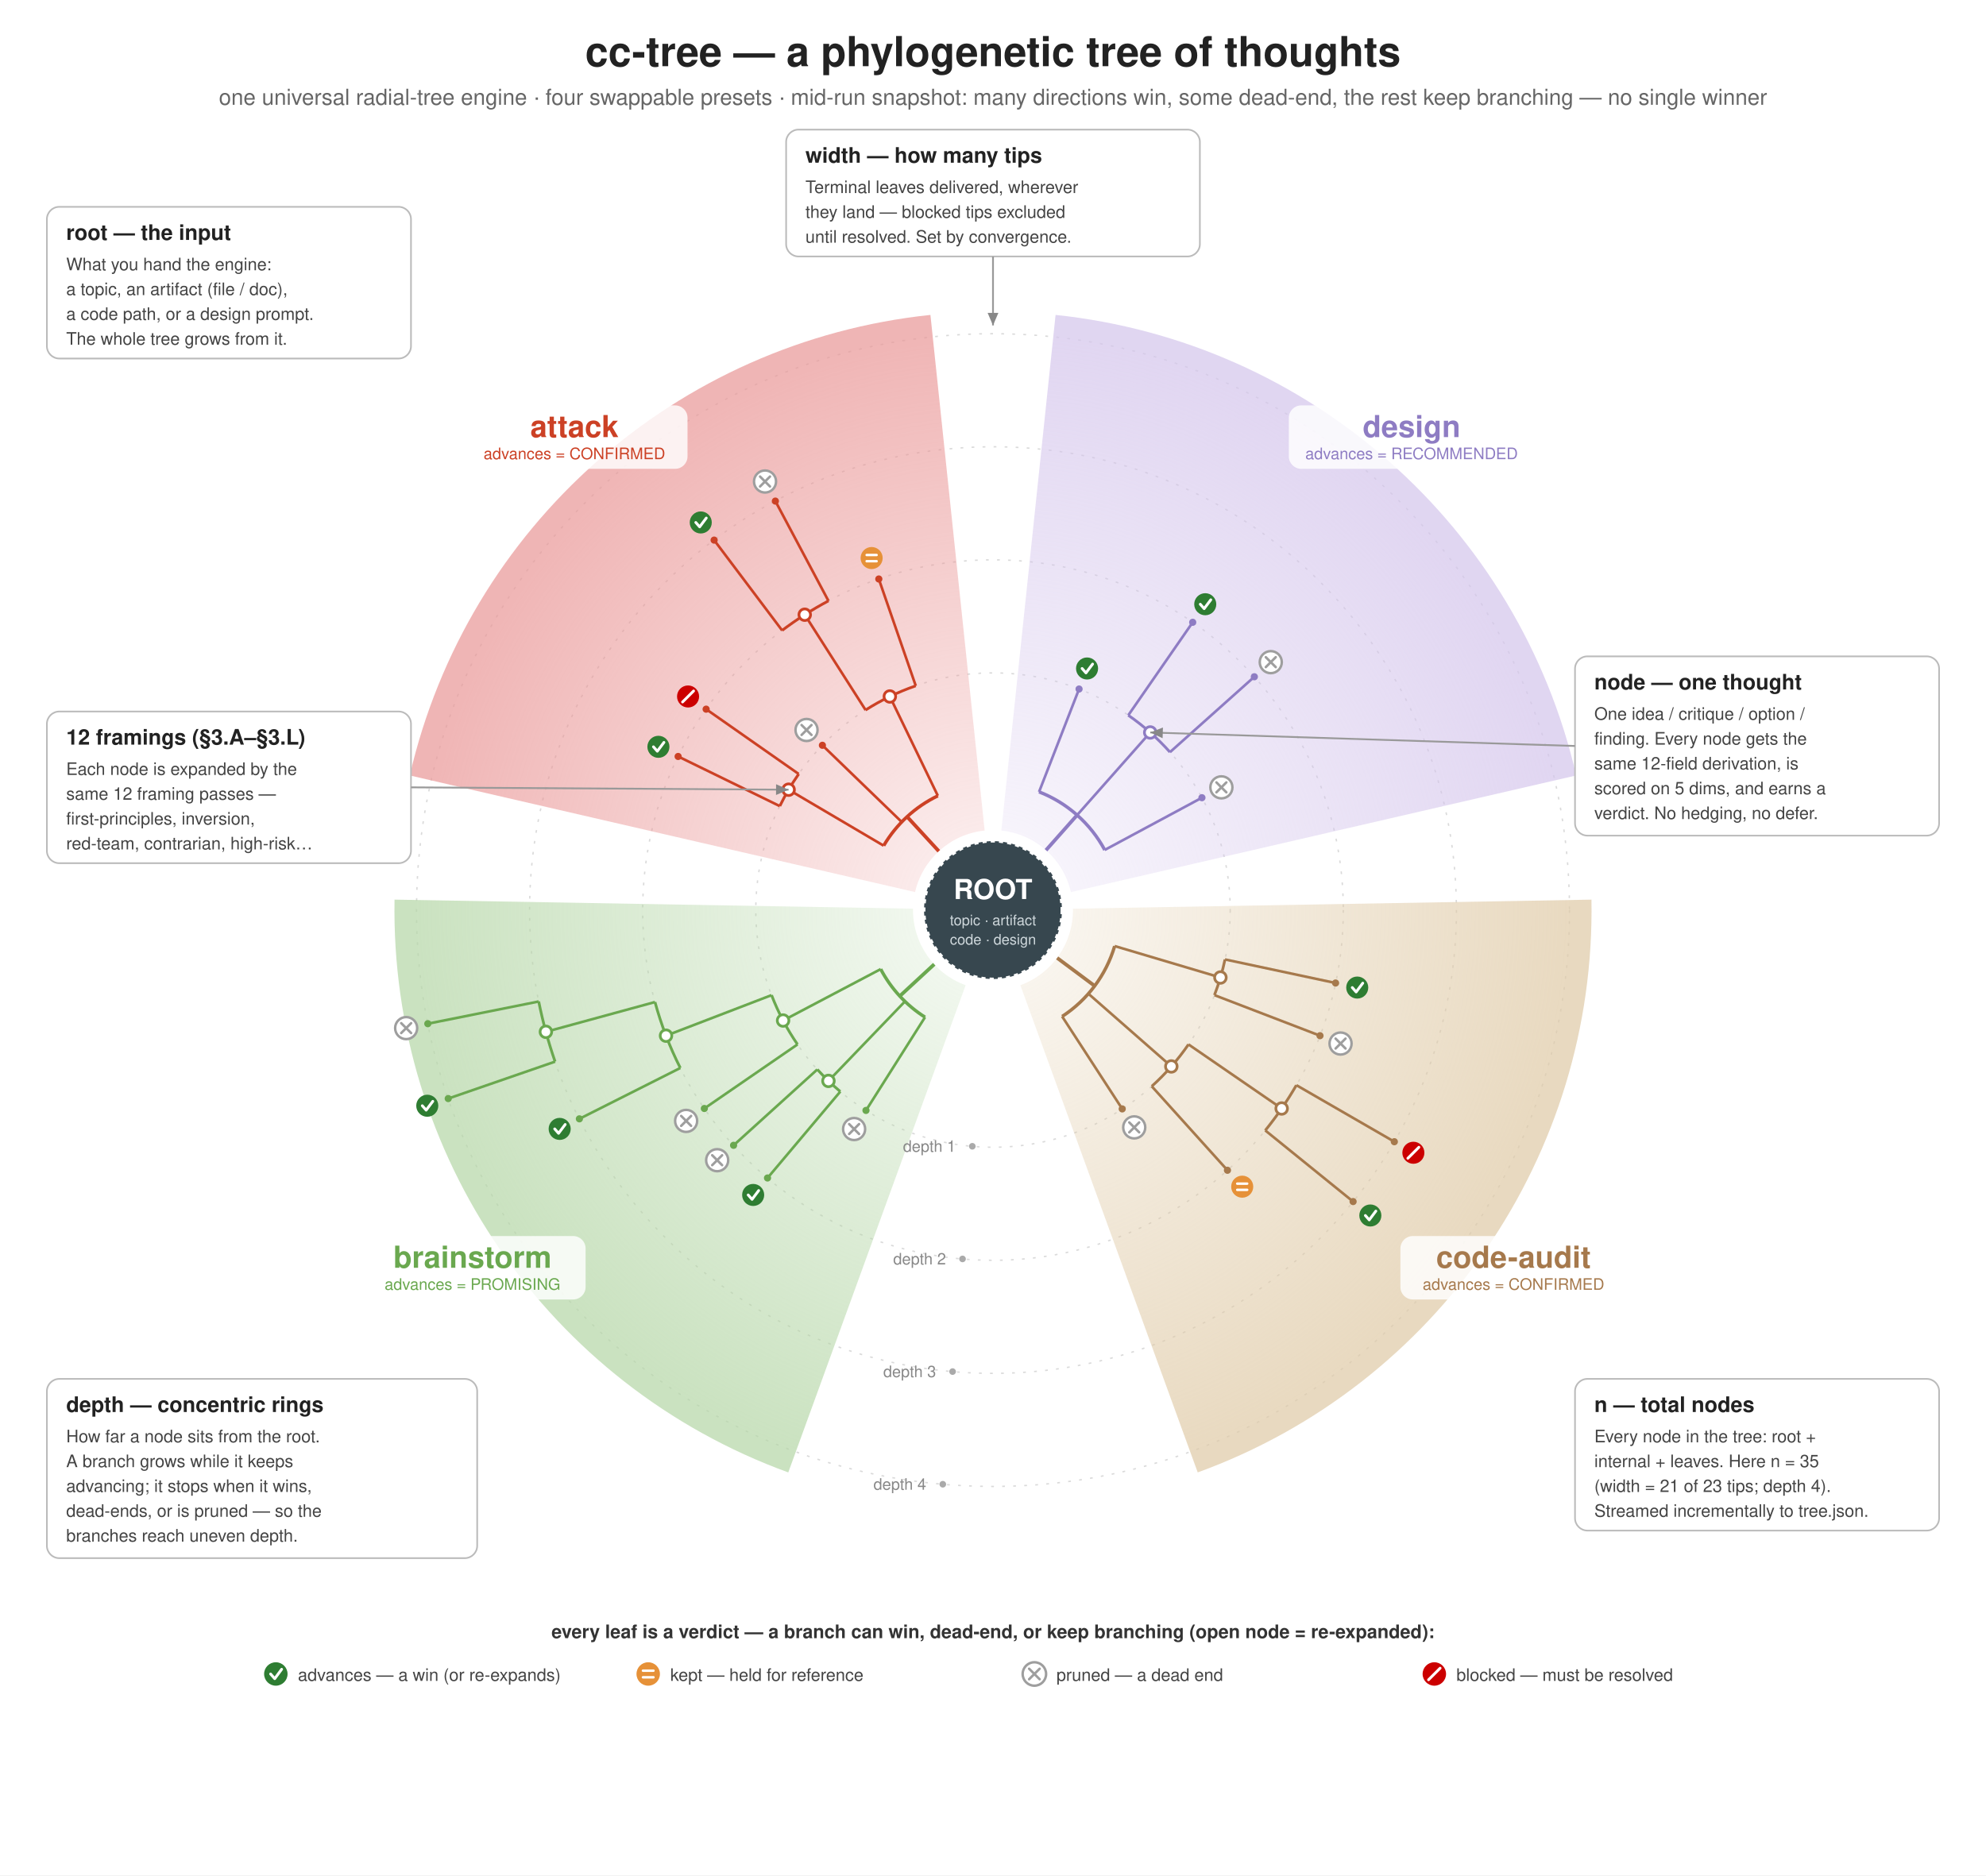
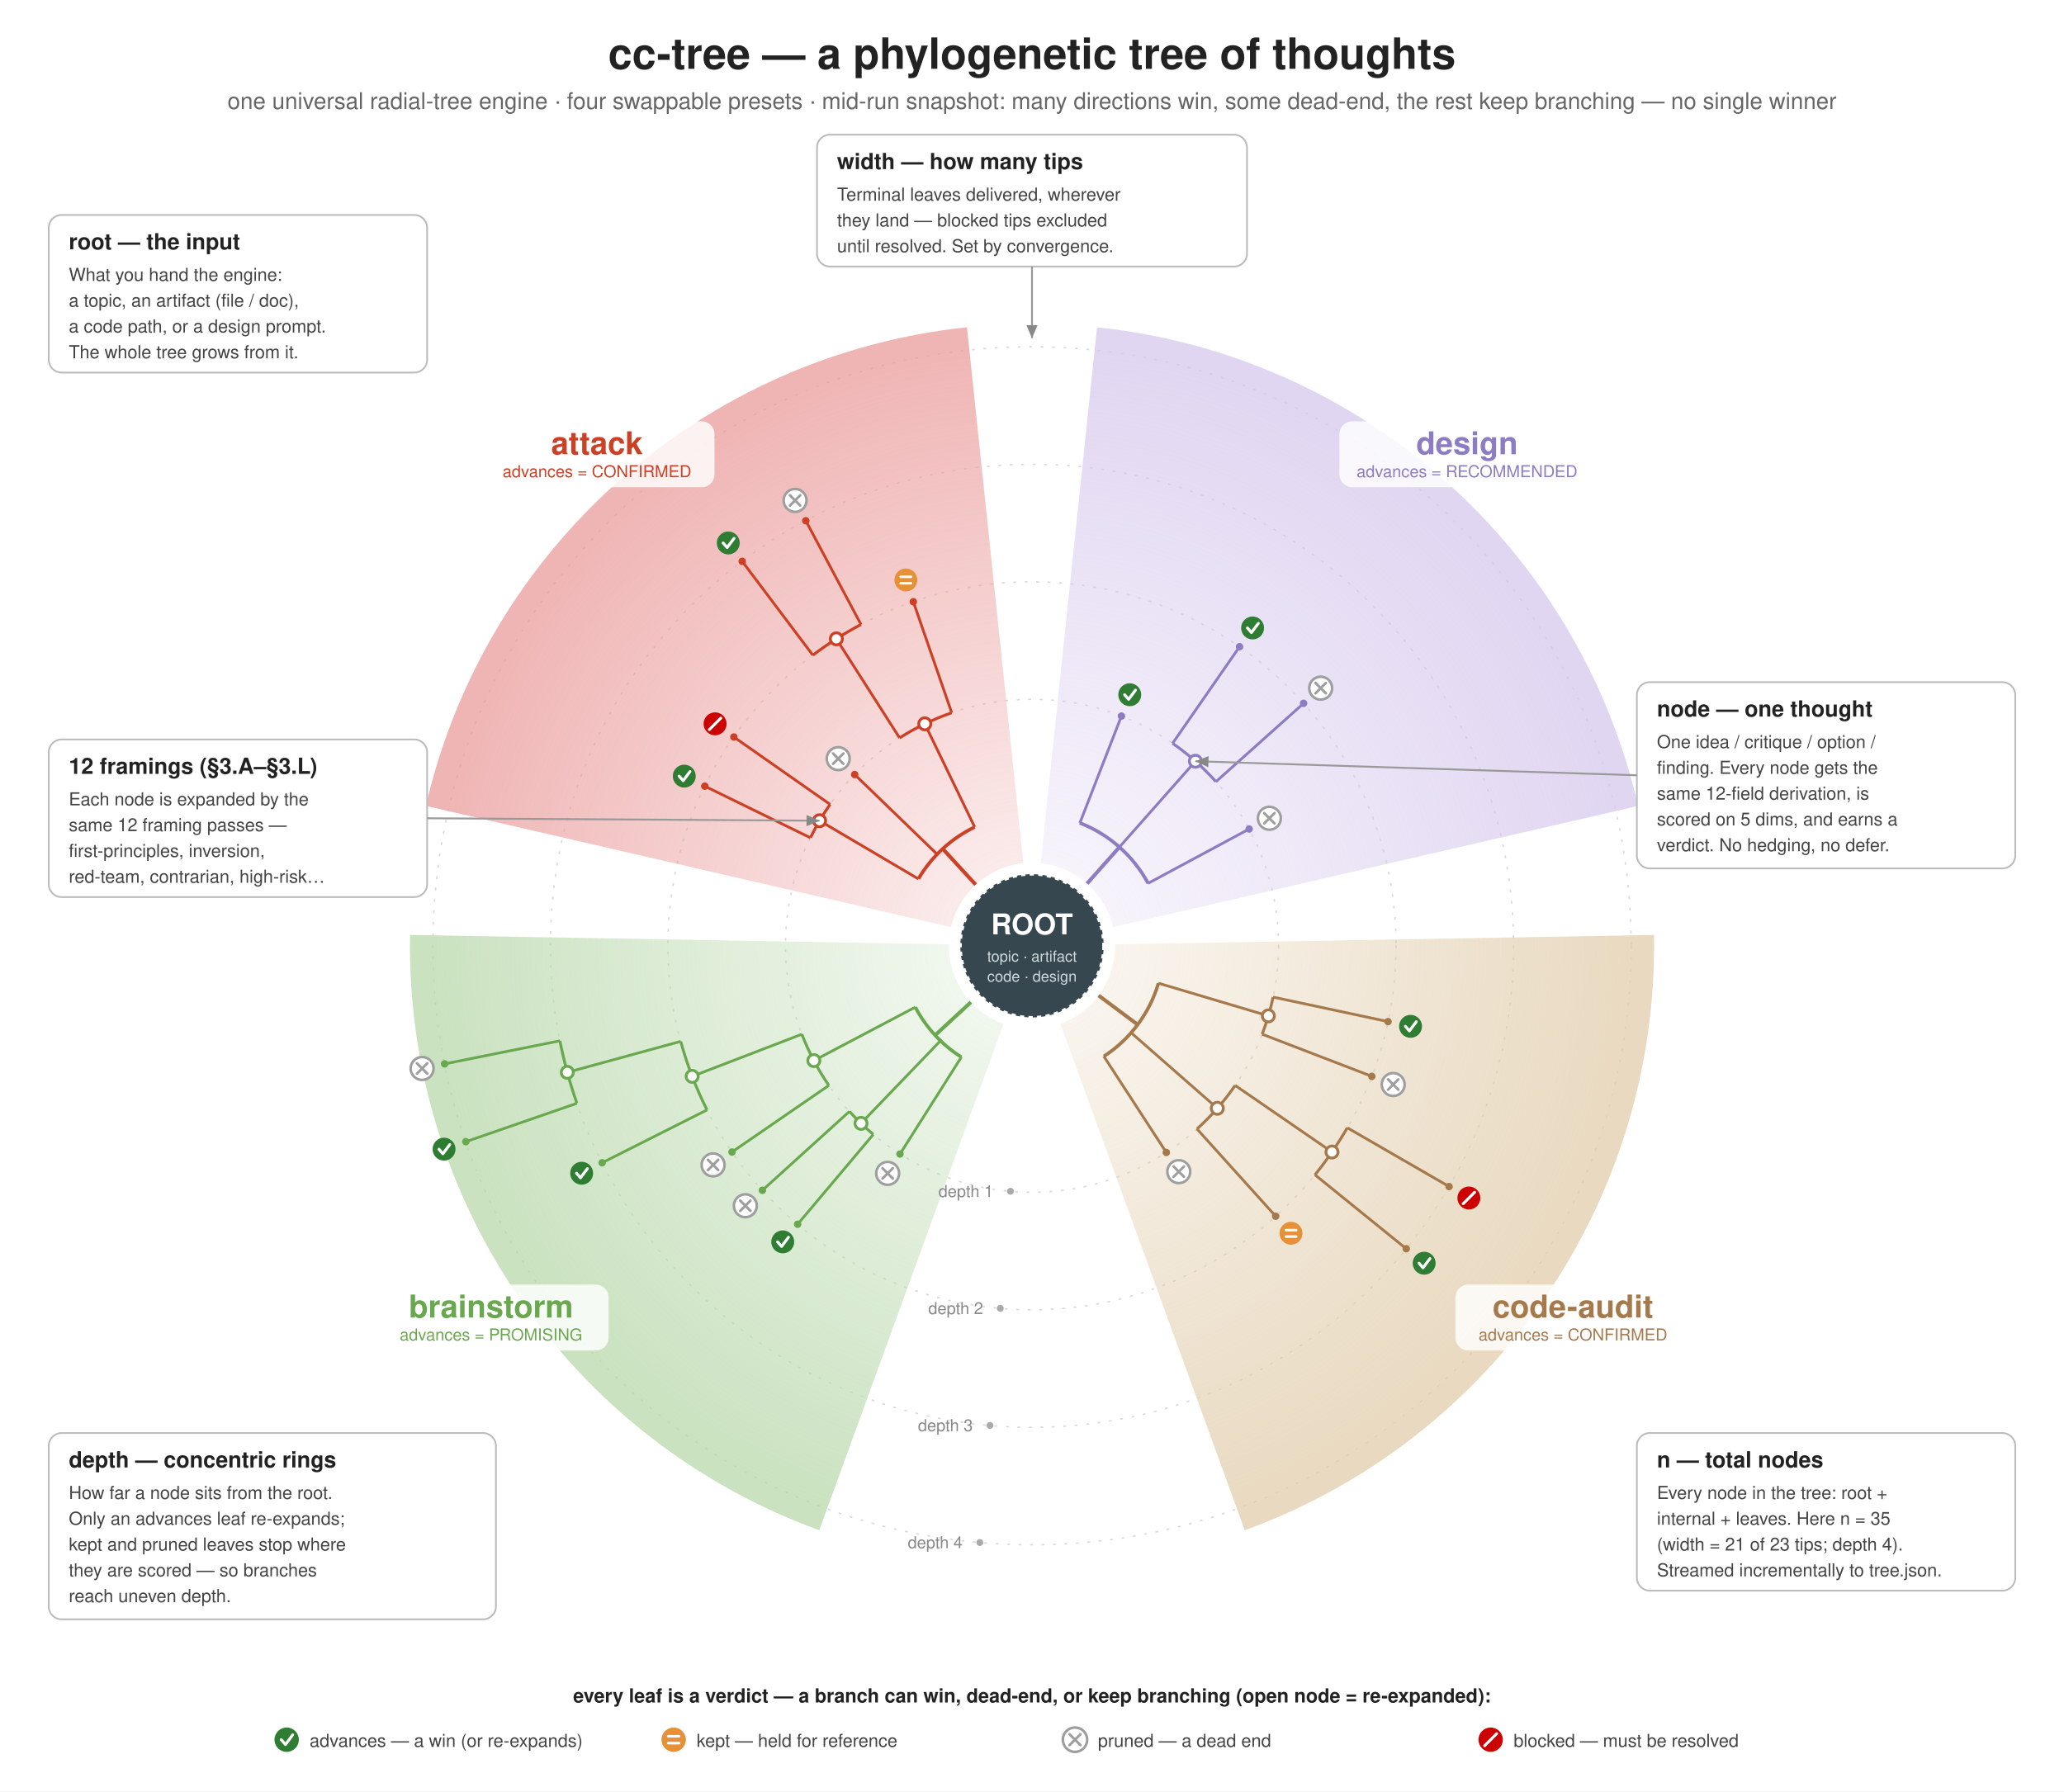
- <svg xmlns="http://www.w3.org/2000/svg" width="1440" height="1360" viewBox="0 0 1440 1360" font-family="Helvetica, Arial, sans-serif">
+ <svg xmlns="http://www.w3.org/2000/svg" width="1440" height="1250" viewBox="0 0 1440 1250" font-family="Helvetica, Arial, sans-serif">
  <defs>
+     <style>
+ .bg{fill:#ffffff}.ink{fill:#222}.sub{fill:#666}.body{fill:#444}.muted{fill:#888}
+ .card{fill:#ffffff;stroke:#bbb}.halo{fill:#ffffff;fill-opacity:.82}
+ .ring{stroke:#dadada}.lead{stroke:#999}.leadfill{fill:#888}.tick{fill:#aaa}
+ .hole{fill:#ffffff}.s0{stop-opacity:.12}.s1{stop-opacity:.72}
+ @media (prefers-color-scheme: dark){
+ .bg{fill:#0d1117}.ink{fill:#e6edf3}.sub{fill:#9da7b3}.body{fill:#c9d1d9}
+ .muted{fill:#8b949e}.card{fill:#161b22;stroke:#3d444d}
+ .halo{fill:#0d1117;fill-opacity:.8}.ring{stroke:#30363d}.lead{stroke:#6e7681}
+ .leadfill{fill:#6e7681}.tick{fill:#6e7681}.hole{fill:#0d1117}
+ .s0{stop-opacity:.06}.s1{stop-opacity:.34}}
+ </style>
    <radialGradient id="g_brainstorm" gradientUnits="userSpaceOnUse" fx="720.0" fy="660.0" cx="720.0" cy="660.0" r="418.0">
-       <stop offset="0%" stop-color="#b6d7a8" stop-opacity="0.12" />
-       <stop offset="100%" stop-color="#b6d7a8" stop-opacity="0.72" />
+       <stop offset="0%" stop-color="#b6d7a8" class="s0" />
+       <stop offset="100%" stop-color="#b6d7a8" class="s1" />
    </radialGradient>
    <radialGradient id="g_attack" gradientUnits="userSpaceOnUse" fx="720.0" fy="660.0" cx="720.0" cy="660.0" r="418.0">
-       <stop offset="0%" stop-color="#ea9999" stop-opacity="0.12" />
-       <stop offset="100%" stop-color="#ea9999" stop-opacity="0.72" />
+       <stop offset="0%" stop-color="#ea9999" class="s0" />
+       <stop offset="100%" stop-color="#ea9999" class="s1" />
    </radialGradient>
    <radialGradient id="g_design" gradientUnits="userSpaceOnUse" fx="720.0" fy="660.0" cx="720.0" cy="660.0" r="418.0">
-       <stop offset="0%" stop-color="#d5c6ec" stop-opacity="0.12" />
-       <stop offset="100%" stop-color="#d5c6ec" stop-opacity="0.72" />
+       <stop offset="0%" stop-color="#d5c6ec" class="s0" />
+       <stop offset="100%" stop-color="#d5c6ec" class="s1" />
    </radialGradient>
    <radialGradient id="g_code-audit" gradientUnits="userSpaceOnUse" fx="720.0" fy="660.0" cx="720.0" cy="660.0" r="418.0">
-       <stop offset="0%" stop-color="#e0cba8" stop-opacity="0.12" />
-       <stop offset="100%" stop-color="#e0cba8" stop-opacity="0.72" />
+       <stop offset="0%" stop-color="#e0cba8" class="s0" />
+       <stop offset="100%" stop-color="#e0cba8" class="s1" />
    </radialGradient>
    <marker id="arrow" markerWidth="9" markerHeight="9" refX="7" refY="3" orient="auto">
-       <path d="M0,0 L7,3 L0,6 Z" fill="#888" />
+       <path d="M0,0 L7,3 L0,6 Z" class="leadfill" />
    </marker>
  </defs>
-   <rect width="1440" height="1360" fill="#ffffff" />
-   <text x="720.0" y="48" text-anchor="middle" font-size="30" font-weight="700" fill="#222">cc-tree — a phylogenetic tree of thoughts</text>
-   <text x="720.0" y="76" text-anchor="middle" font-size="16" fill="#666">one universal radial-tree engine · four swappable presets · mid-run snapshot: many directions win, some dead-end, the rest keep branching — no single winner</text>
-   <circle cx="720.0" cy="660.0" r="172.0" fill="none" stroke="#dadada" stroke-width="1" stroke-dasharray="2 6" />
-   <circle cx="720.0" cy="660.0" r="254.0" fill="none" stroke="#dadada" stroke-width="1" stroke-dasharray="2 6" />
-   <circle cx="720.0" cy="660.0" r="336.0" fill="none" stroke="#dadada" stroke-width="1" stroke-dasharray="2 6" />
-   <circle cx="720.0" cy="660.0" r="418.0" fill="none" stroke="#dadada" stroke-width="1" stroke-dasharray="2 6" />
+   <rect width="1440" height="1250" class="bg" />
+   <text x="720.0" y="48" text-anchor="middle" font-size="30" font-weight="700" class="ink">cc-tree — a phylogenetic tree of thoughts</text>
+   <text x="720.0" y="76" text-anchor="middle" font-size="16" class="sub">one universal radial-tree engine · four swappable presets · mid-run snapshot: many directions win, some dead-end, the rest keep branching — no single winner</text>
+   <circle cx="720.0" cy="660.0" r="172.0" fill="none" class="ring" stroke-width="1" stroke-dasharray="2 6" />
+   <circle cx="720.0" cy="660.0" r="254.0" fill="none" class="ring" stroke-width="1" stroke-dasharray="2 6" />
+   <circle cx="720.0" cy="660.0" r="336.0" fill="none" class="ring" stroke-width="1" stroke-dasharray="2 6" />
+   <circle cx="720.0" cy="660.0" r="418.0" fill="none" class="ring" stroke-width="1" stroke-dasharray="2 6" />
  <path d="M 571.56,1067.83 A 434.00 434.00 0 0 1 286.07,652.43 L 662.01,658.99 A 58.00 58.00 0 0 0 700.16,714.50 Z" fill="url(#g_brainstorm)" stroke="none" />
  <path d="M 297.12,562.37 A 434.00 434.00 0 0 1 674.63,228.38 L 713.94,602.32 A 58.00 58.00 0 0 0 663.49,646.95 Z" fill="url(#g_attack)" stroke="none" />
  <path d="M 765.37,228.38 A 434.00 434.00 0 0 1 1142.88,562.37 L 776.51,646.95 A 58.00 58.00 0 0 0 726.06,602.32 Z" fill="url(#g_design)" stroke="none" />
  <path d="M 1153.93,652.43 A 434.00 434.00 0 0 1 868.44,1067.83 L 739.84,714.50 A 58.00 58.00 0 0 0 777.99,658.99 Z" fill="url(#g_code-audit)" stroke="none" />
  <path d="M 670.74,737.70 A 92.00 92.00 0 0 1 638.58,702.84" fill="none" stroke="#6aa84f" stroke-width="2.4" />
  <line x1="677.4" y1="699.3" x2="652.4" y2="722.4" stroke="#6aa84f" stroke-width="2.6" />
  <line x1="670.7" y1="737.7" x2="627.9" y2="805.3" stroke="#6aa84f" stroke-width="1.9" />
  <circle cx="627.9" cy="805.3" r="2.6" fill="#6aa84f" />
-   <circle cx="619.3" cy="818.8" r="8.0" fill="#fff" stroke="#9e9e9e" stroke-width="1.8" />
+   <circle cx="619.3" cy="818.8" r="8.0" class="hole" stroke="#9e9e9e" stroke-width="1.8" />
  <path d="M615.7,815.2 L622.9,822.4 M615.7,822.4 L622.9,815.2" stroke="#9e9e9e" stroke-width="1.8" stroke-linecap="round" />
  <line x1="656.2" y1="726.2" x2="600.7" y2="783.9" stroke="#6aa84f" stroke-width="1.9" />
  <path d="M 609.25,791.60 A 172.00 172.00 0 0 1 592.60,775.56" fill="none" stroke="#6aa84f" stroke-width="2.0" />
  <line x1="609.3" y1="791.6" x2="556.5" y2="854.3" stroke="#6aa84f" stroke-width="1.9" />
  <circle cx="556.5" cy="854.3" r="2.6" fill="#6aa84f" />
  <circle cx="546.1" cy="866.6" r="8.0" fill="#2e7d32" />
  <path d="M542.5,866.6 L545.3,869.8 L550.1,863.4" fill="none" stroke="#fff" stroke-width="2" stroke-linecap="round" stroke-linejoin="round" />
  <line x1="592.6" y1="775.6" x2="531.9" y2="830.6" stroke="#6aa84f" stroke-width="1.9" />
  <circle cx="531.9" cy="830.6" r="2.6" fill="#6aa84f" />
-   <circle cx="520.0" cy="841.4" r="8.0" fill="#fff" stroke="#9e9e9e" stroke-width="1.8" />
+   <circle cx="520.0" cy="841.4" r="8.0" class="hole" stroke="#9e9e9e" stroke-width="1.8" />
  <path d="M516.4,837.8 L523.6,845.0 M516.4,845.0 L523.6,837.8" stroke="#9e9e9e" stroke-width="1.8" stroke-linecap="round" />
-   <circle cx="600.7" cy="783.9" r="4.2" fill="#fff" stroke="#6aa84f" stroke-width="2.0" />
+   <circle cx="600.7" cy="783.9" r="4.2" class="hole" stroke="#6aa84f" stroke-width="2.0" />
  <line x1="638.6" y1="702.8" x2="567.8" y2="740.1" stroke="#6aa84f" stroke-width="1.9" />
  <path d="M 578.25,757.42 A 172.00 172.00 0 0 1 559.43,721.67" fill="none" stroke="#6aa84f" stroke-width="2.0" />
  <line x1="578.3" y1="757.4" x2="510.7" y2="803.9" stroke="#6aa84f" stroke-width="1.9" />
  <circle cx="510.7" cy="803.9" r="2.6" fill="#6aa84f" />
-   <circle cx="497.5" cy="812.9" r="8.0" fill="#fff" stroke="#9e9e9e" stroke-width="1.8" />
+   <circle cx="497.5" cy="812.9" r="8.0" class="hole" stroke="#9e9e9e" stroke-width="1.8" />
  <path d="M493.9,809.3 L501.1,816.5 M493.9,816.5 L501.1,809.3" stroke="#9e9e9e" stroke-width="1.8" stroke-linecap="round" />
  <line x1="559.4" y1="721.7" x2="482.9" y2="751.1" stroke="#6aa84f" stroke-width="1.9" />
  <path d="M 493.27,774.49 A 254.00 254.00 0 0 1 474.92,726.72" fill="none" stroke="#6aa84f" stroke-width="2.0" />
  <line x1="493.3" y1="774.5" x2="420.1" y2="811.4" stroke="#6aa84f" stroke-width="1.9" />
  <circle cx="420.1" cy="811.4" r="2.6" fill="#6aa84f" />
  <circle cx="405.8" cy="818.7" r="8.0" fill="#2e7d32" />
  <path d="M402.2,818.7 L405.0,821.9 L409.8,815.5" fill="none" stroke="#fff" stroke-width="2" stroke-linecap="round" stroke-linejoin="round" />
  <line x1="474.9" y1="726.7" x2="395.8" y2="748.3" stroke="#6aa84f" stroke-width="1.9" />
  <path d="M 402.46,769.85 A 336.00 336.00 0 0 1 390.60,726.27" fill="none" stroke="#6aa84f" stroke-width="2.0" />
  <line x1="402.5" y1="769.9" x2="325.0" y2="796.7" stroke="#6aa84f" stroke-width="1.9" />
  <circle cx="325.0" cy="796.7" r="2.6" fill="#6aa84f" />
  <circle cx="309.8" cy="801.9" r="8.0" fill="#2e7d32" />
  <path d="M306.2,801.9 L309.0,805.1 L313.8,798.7" fill="none" stroke="#fff" stroke-width="2" stroke-linecap="round" stroke-linejoin="round" />
  <line x1="390.6" y1="726.3" x2="310.2" y2="742.4" stroke="#6aa84f" stroke-width="1.9" />
  <circle cx="310.2" cy="742.4" r="2.6" fill="#6aa84f" />
-   <circle cx="294.5" cy="745.6" r="8.0" fill="#fff" stroke="#9e9e9e" stroke-width="1.8" />
+   <circle cx="294.5" cy="745.6" r="8.0" class="hole" stroke="#9e9e9e" stroke-width="1.8" />
  <path d="M290.9,742.0 L298.1,749.2 M290.9,749.2 L298.1,742.0" stroke="#9e9e9e" stroke-width="1.8" stroke-linecap="round" />
-   <circle cx="395.8" cy="748.3" r="4.2" fill="#fff" stroke="#6aa84f" stroke-width="2.0" />
-   <circle cx="482.9" cy="751.1" r="4.2" fill="#fff" stroke="#6aa84f" stroke-width="2.0" />
-   <circle cx="567.8" cy="740.1" r="4.2" fill="#fff" stroke="#6aa84f" stroke-width="2.0" />
-   <rect x="260.6" y="896.4" width="164.0" height="46" rx="9" fill="#ffffff" fill-opacity="0.82" />
+   <circle cx="395.8" cy="748.3" r="4.2" class="hole" stroke="#6aa84f" stroke-width="2.0" />
+   <circle cx="482.9" cy="751.1" r="4.2" class="hole" stroke="#6aa84f" stroke-width="2.0" />
+   <circle cx="567.8" cy="740.1" r="4.2" class="hole" stroke="#6aa84f" stroke-width="2.0" />
+   <rect x="260.6" y="896.4" width="164.0" height="46" rx="9" class="halo" />
  <text x="342.6" y="919.4" text-anchor="middle" font-size="22" font-weight="700" fill="#6aa84f">brainstorm</text>
  <text x="342.6" y="935.4" text-anchor="middle" font-size="11.5" fill="#6aa84f">advances = PROMISING</text>
  <path d="M 640.74,613.29 A 92.00 92.00 0 0 1 680.01,577.14" fill="none" stroke="#cc4125" stroke-width="2.4" />
  <line x1="680.7" y1="617.3" x2="657.7" y2="592.3" stroke="#cc4125" stroke-width="2.6" />
  <line x1="640.7" y1="613.3" x2="571.8" y2="572.7" stroke="#cc4125" stroke-width="1.9" />
  <path d="M 565.43,584.56 A 172.00 172.00 0 0 1 579.12,561.32" fill="none" stroke="#cc4125" stroke-width="2.0" />
  <line x1="565.4" y1="584.6" x2="491.7" y2="548.6" stroke="#cc4125" stroke-width="1.9" />
  <circle cx="491.7" cy="548.6" r="2.6" fill="#cc4125" />
  <circle cx="477.4" cy="541.6" r="8.0" fill="#2e7d32" />
  <path d="M473.8,541.6 L476.6,544.8 L481.4,538.4" fill="none" stroke="#fff" stroke-width="2" stroke-linecap="round" stroke-linejoin="round" />
  <line x1="579.1" y1="561.3" x2="512.0" y2="514.3" stroke="#cc4125" stroke-width="1.9" />
  <circle cx="512.0" cy="514.3" r="2.6" fill="#cc4125" />
  <circle cx="498.9" cy="505.1" r="8.0" fill="#cc0000" />
  <line x1="494.9" y1="509.1" x2="502.9" y2="501.1" stroke="#fff" stroke-width="2" stroke-linecap="round" />
-   <circle cx="571.8" cy="572.7" r="4.2" fill="#fff" stroke="#cc4125" stroke-width="2.0" />
+   <circle cx="571.8" cy="572.7" r="4.2" class="hole" stroke="#cc4125" stroke-width="2.0" />
  <line x1="653.8" y1="596.1" x2="596.3" y2="540.5" stroke="#cc4125" stroke-width="1.9" />
  <circle cx="596.3" cy="540.5" r="2.6" fill="#cc4125" />
-   <circle cx="584.8" cy="529.4" r="8.0" fill="#fff" stroke="#9e9e9e" stroke-width="1.8" />
+   <circle cx="584.8" cy="529.4" r="8.0" class="hole" stroke="#9e9e9e" stroke-width="1.8" />
  <path d="M581.2,525.8 L588.4,533.0 M581.2,533.0 L588.4,525.8" stroke="#9e9e9e" stroke-width="1.8" stroke-linecap="round" />
  <line x1="680.0" y1="577.1" x2="645.2" y2="505.1" stroke="#cc4125" stroke-width="1.9" />
  <path d="M 627.57,514.95 A 172.00 172.00 0 0 1 663.95,497.39" fill="none" stroke="#cc4125" stroke-width="2.0" />
  <line x1="627.6" y1="514.9" x2="583.5" y2="445.8" stroke="#cc4125" stroke-width="1.9" />
  <path d="M 567.13,457.16 A 254.00 254.00 0 0 1 600.72,435.75" fill="none" stroke="#cc4125" stroke-width="2.0" />
  <line x1="567.1" y1="457.2" x2="517.8" y2="391.7" stroke="#cc4125" stroke-width="1.9" />
  <circle cx="517.8" cy="391.7" r="2.6" fill="#cc4125" />
  <circle cx="508.1" cy="378.9" r="8.0" fill="#2e7d32" />
  <path d="M504.5,378.9 L507.3,382.1 L512.1,375.7" fill="none" stroke="#fff" stroke-width="2" stroke-linecap="round" stroke-linejoin="round" />
  <line x1="600.7" y1="435.8" x2="562.2" y2="363.4" stroke="#cc4125" stroke-width="1.9" />
  <circle cx="562.2" cy="363.4" r="2.6" fill="#cc4125" />
-   <circle cx="554.7" cy="349.2" r="8.0" fill="#fff" stroke="#9e9e9e" stroke-width="1.8" />
+   <circle cx="554.7" cy="349.2" r="8.0" class="hole" stroke="#9e9e9e" stroke-width="1.8" />
  <path d="M551.1,345.6 L558.3,352.8 M551.1,352.8 L558.3,345.6" stroke="#9e9e9e" stroke-width="1.8" stroke-linecap="round" />
-   <circle cx="583.5" cy="445.8" r="4.2" fill="#fff" stroke="#cc4125" stroke-width="2.0" />
+   <circle cx="583.5" cy="445.8" r="4.2" class="hole" stroke="#cc4125" stroke-width="2.0" />
  <line x1="664.0" y1="497.4" x2="637.2" y2="419.9" stroke="#cc4125" stroke-width="1.9" />
  <circle cx="637.2" cy="419.9" r="2.6" fill="#cc4125" />
  <circle cx="632.0" cy="404.7" r="8.0" fill="#e69138" />
  <line x1="628.4" y1="402.5" x2="635.6" y2="402.5" stroke="#fff" stroke-width="1.8" stroke-linecap="round" />
  <line x1="628.4" y1="407.0" x2="635.6" y2="407.0" stroke="#fff" stroke-width="1.8" stroke-linecap="round" />
-   <circle cx="645.2" cy="505.1" r="4.2" fill="#fff" stroke="#cc4125" stroke-width="2.0" />
-   <rect x="334.5" y="294.0" width="164.0" height="46" rx="9" fill="#ffffff" fill-opacity="0.82" />
+   <circle cx="645.2" cy="505.1" r="4.2" class="hole" stroke="#cc4125" stroke-width="2.0" />
+   <rect x="334.5" y="294.0" width="164.0" height="46" rx="9" class="halo" />
  <text x="416.5" y="317.0" text-anchor="middle" font-size="22" font-weight="700" fill="#cc4125">attack</text>
  <text x="416.5" y="333.0" text-anchor="middle" font-size="11.5" fill="#cc4125">advances = CONFIRMED</text>
  <path d="M 753.37,574.26 A 92.00 92.00 0 0 1 801.03,616.43" fill="none" stroke="#8e7cc3" stroke-width="2.4" />
  <line x1="758.4" y1="616.6" x2="781.0" y2="591.1" stroke="#8e7cc3" stroke-width="2.6" />
  <line x1="753.4" y1="574.3" x2="782.4" y2="499.7" stroke="#8e7cc3" stroke-width="1.9" />
  <circle cx="782.4" cy="499.7" r="2.6" fill="#8e7cc3" />
  <circle cx="788.2" cy="484.8" r="8.0" fill="#2e7d32" />
  <path d="M784.6,484.8 L787.4,488.0 L792.2,481.6" fill="none" stroke="#fff" stroke-width="2" stroke-linecap="round" stroke-linejoin="round" />
  <line x1="781.0" y1="591.1" x2="834.0" y2="531.2" stroke="#8e7cc3" stroke-width="1.9" />
  <path d="M 818.05,518.69 A 172.00 172.00 0 0 1 848.31,545.46" fill="none" stroke="#8e7cc3" stroke-width="2.0" />
  <line x1="818.1" y1="518.7" x2="864.8" y2="451.3" stroke="#8e7cc3" stroke-width="1.9" />
  <circle cx="864.8" cy="451.3" r="2.6" fill="#8e7cc3" />
  <circle cx="873.9" cy="438.2" r="8.0" fill="#2e7d32" />
  <path d="M870.3,438.2 L873.1,441.4 L877.9,435.0" fill="none" stroke="#fff" stroke-width="2" stroke-linecap="round" stroke-linejoin="round" />
  <line x1="848.3" y1="545.5" x2="909.5" y2="490.8" stroke="#8e7cc3" stroke-width="1.9" />
  <circle cx="909.5" cy="490.8" r="2.6" fill="#8e7cc3" />
-   <circle cx="921.4" cy="480.2" r="8.0" fill="#fff" stroke="#9e9e9e" stroke-width="1.8" />
+   <circle cx="921.4" cy="480.2" r="8.0" class="hole" stroke="#9e9e9e" stroke-width="1.8" />
  <path d="M917.8,476.6 L925.0,483.8 M917.8,483.8 L925.0,476.6" stroke="#9e9e9e" stroke-width="1.8" stroke-linecap="round" />
-   <circle cx="834.0" cy="531.2" r="4.2" fill="#fff" stroke="#8e7cc3" stroke-width="2.0" />
+   <circle cx="834.0" cy="531.2" r="4.2" class="hole" stroke="#8e7cc3" stroke-width="2.0" />
  <line x1="801.0" y1="616.4" x2="871.5" y2="578.5" stroke="#8e7cc3" stroke-width="1.9" />
  <circle cx="871.5" cy="578.5" r="2.6" fill="#8e7cc3" />
-   <circle cx="885.6" cy="571.0" r="8.0" fill="#fff" stroke="#9e9e9e" stroke-width="1.8" />
+   <circle cx="885.6" cy="571.0" r="8.0" class="hole" stroke="#9e9e9e" stroke-width="1.8" />
  <path d="M882.0,567.4 L889.2,574.6 M882.0,574.6 L889.2,567.4" stroke="#9e9e9e" stroke-width="1.8" stroke-linecap="round" />
-   <rect x="934.5" y="294.0" width="178.0" height="46" rx="9" fill="#ffffff" fill-opacity="0.82" />
+   <rect x="934.5" y="294.0" width="178.0" height="46" rx="9" class="halo" />
  <text x="1023.5" y="317.0" text-anchor="middle" font-size="22" font-weight="700" fill="#8e7cc3">design</text>
  <text x="1023.5" y="333.0" text-anchor="middle" font-size="11.5" fill="#8e7cc3">advances = RECOMMENDED</text>
  <path d="M 808.21,686.15 A 92.00 92.00 0 0 1 770.13,737.14" fill="none" stroke="#a6794c" stroke-width="2.4" />
  <line x1="766.5" y1="694.7" x2="793.7" y2="715.0" stroke="#a6794c" stroke-width="2.6" />
  <line x1="808.2" y1="686.1" x2="884.9" y2="708.9" stroke="#a6794c" stroke-width="1.9" />
  <path d="M 888.23,695.81 A 172.00 172.00 0 0 1 880.57,721.67" fill="none" stroke="#a6794c" stroke-width="2.0" />
  <line x1="888.2" y1="695.8" x2="968.4" y2="712.9" stroke="#a6794c" stroke-width="1.9" />
  <circle cx="968.4" cy="712.9" r="2.6" fill="#a6794c" />
  <circle cx="984.1" cy="716.2" r="8.0" fill="#2e7d32" />
  <path d="M980.5,716.2 L983.3,719.4 L988.1,713.0" fill="none" stroke="#fff" stroke-width="2" stroke-linecap="round" stroke-linejoin="round" />
  <line x1="880.6" y1="721.7" x2="957.1" y2="751.1" stroke="#a6794c" stroke-width="1.9" />
  <circle cx="957.1" cy="751.1" r="2.6" fill="#a6794c" />
-   <circle cx="972.0" cy="756.8" r="8.0" fill="#fff" stroke="#9e9e9e" stroke-width="1.8" />
+   <circle cx="972.0" cy="756.8" r="8.0" class="hole" stroke="#9e9e9e" stroke-width="1.8" />
  <path d="M968.4,753.2 L975.6,760.4 M968.4,760.4 L975.6,753.2" stroke="#9e9e9e" stroke-width="1.8" stroke-linecap="round" />
-   <circle cx="884.9" cy="708.9" r="4.2" fill="#fff" stroke="#a6794c" stroke-width="2.0" />
+   <circle cx="884.9" cy="708.9" r="4.2" class="hole" stroke="#a6794c" stroke-width="2.0" />
  <line x1="789.2" y1="720.7" x2="849.3" y2="773.4" stroke="#a6794c" stroke-width="1.9" />
  <path d="M 861.75,757.42 A 172.00 172.00 0 0 1 835.11,787.80" fill="none" stroke="#a6794c" stroke-width="2.0" />
  <line x1="861.7" y1="757.4" x2="929.3" y2="803.9" stroke="#a6794c" stroke-width="1.9" />
  <path d="M 939.96,787.01 A 254.00 254.00 0 0 1 917.40,819.84" fill="none" stroke="#a6794c" stroke-width="2.0" />
  <line x1="940.0" y1="787.0" x2="1011.0" y2="828.0" stroke="#a6794c" stroke-width="1.9" />
  <circle cx="1011.0" cy="828.0" r="2.6" fill="#a6794c" />
  <circle cx="1024.8" cy="836.0" r="8.0" fill="#cc0000" />
  <line x1="1020.8" y1="840.0" x2="1028.8" y2="832.0" stroke="#fff" stroke-width="2" stroke-linecap="round" />
  <line x1="917.4" y1="819.8" x2="981.1" y2="871.4" stroke="#a6794c" stroke-width="1.9" />
  <circle cx="981.1" cy="871.4" r="2.6" fill="#a6794c" />
  <circle cx="993.6" cy="881.5" r="8.0" fill="#2e7d32" />
  <path d="M990.0,881.5 L992.8,884.7 L997.6,878.3" fill="none" stroke="#fff" stroke-width="2" stroke-linecap="round" stroke-linejoin="round" />
-   <circle cx="929.3" cy="803.9" r="4.2" fill="#fff" stroke="#a6794c" stroke-width="2.0" />
+   <circle cx="929.3" cy="803.9" r="4.2" class="hole" stroke="#a6794c" stroke-width="2.0" />
  <line x1="835.1" y1="787.8" x2="890.0" y2="848.7" stroke="#a6794c" stroke-width="1.9" />
  <circle cx="890.0" cy="848.7" r="2.6" fill="#a6794c" />
  <circle cx="900.7" cy="860.6" r="8.0" fill="#e69138" />
  <line x1="897.1" y1="858.4" x2="904.3" y2="858.4" stroke="#fff" stroke-width="1.8" stroke-linecap="round" />
  <line x1="897.1" y1="862.9" x2="904.3" y2="862.9" stroke="#fff" stroke-width="1.8" stroke-linecap="round" />
-   <circle cx="849.3" cy="773.4" r="4.2" fill="#fff" stroke="#a6794c" stroke-width="2.0" />
+   <circle cx="849.3" cy="773.4" r="4.2" class="hole" stroke="#a6794c" stroke-width="2.0" />
  <line x1="770.1" y1="737.1" x2="813.7" y2="804.2" stroke="#a6794c" stroke-width="1.9" />
  <circle cx="813.7" cy="804.2" r="2.6" fill="#a6794c" />
-   <circle cx="822.4" cy="817.6" r="8.0" fill="#fff" stroke="#9e9e9e" stroke-width="1.8" />
+   <circle cx="822.4" cy="817.6" r="8.0" class="hole" stroke="#9e9e9e" stroke-width="1.8" />
  <path d="M818.8,814.0 L826.0,821.2 M818.8,821.2 L826.0,814.0" stroke="#9e9e9e" stroke-width="1.8" stroke-linecap="round" />
-   <rect x="1015.4" y="896.4" width="164.0" height="46" rx="9" fill="#ffffff" fill-opacity="0.82" />
+   <rect x="1015.4" y="896.4" width="164.0" height="46" rx="9" class="halo" />
  <text x="1097.4" y="919.4" text-anchor="middle" font-size="22" font-weight="700" fill="#a6794c">code-audit</text>
  <text x="1097.4" y="935.4" text-anchor="middle" font-size="11.5" fill="#a6794c">advances = CONFIRMED</text>
  <circle cx="720.0" cy="660.0" r="50.0" fill="#37474f" />
  <circle cx="720.0" cy="660.0" r="50.0" fill="none" stroke="#fff" stroke-width="2" stroke-dasharray="3 3" />
  <text x="720.0" y="652.0" text-anchor="middle" font-size="20" font-weight="700" fill="#fff">ROOT</text>
  <text x="720.0" y="671.0" text-anchor="middle" font-size="10.5" fill="#cfd8dc">topic · artifact</text>
  <text x="720.0" y="685.0" text-anchor="middle" font-size="10.5" fill="#cfd8dc">code · design</text>
-   <circle cx="705.0" cy="831.3" r="2.4" fill="#aaa" />
-   <text x="693.0" y="835.3" text-anchor="end" font-size="11.5" fill="#888">depth 1</text>
-   <circle cx="697.9" cy="913.0" r="2.4" fill="#aaa" />
-   <text x="685.9" y="917.0" text-anchor="end" font-size="11.5" fill="#888">depth 2</text>
-   <circle cx="690.7" cy="994.7" r="2.4" fill="#aaa" />
-   <text x="678.7" y="998.7" text-anchor="end" font-size="11.5" fill="#888">depth 3</text>
-   <circle cx="683.6" cy="1076.4" r="2.4" fill="#aaa" />
-   <text x="671.6" y="1080.4" text-anchor="end" font-size="11.5" fill="#888">depth 4</text>
-   <rect x="34" y="150" width="264" height="110" rx="9" fill="#ffffff" stroke="#bbb" stroke-width="1.2" />
-   <text x="48" y="174" font-size="15.5" font-weight="700" fill="#222">root — the input</text>
-   <text x="48" y="196" font-size="12.5" fill="#444">What you hand the engine:</text>
-   <text x="48" y="214" font-size="12.5" fill="#444">a topic, an artifact (file / doc),</text>
-   <text x="48" y="232" font-size="12.5" fill="#444">a code path, or a design prompt.</text>
-   <text x="48" y="250" font-size="12.5" fill="#444">The whole tree grows from it.</text>
-   <rect x="34" y="516" width="264" height="110" rx="9" fill="#ffffff" stroke="#bbb" stroke-width="1.2" />
-   <text x="48" y="540" font-size="15.5" font-weight="700" fill="#222">12 framings (§3.A–§3.L)</text>
-   <text x="48" y="562" font-size="12.5" fill="#444">Each node is expanded by the</text>
-   <text x="48" y="580" font-size="12.5" fill="#444">same 12 framing passes —</text>
-   <text x="48" y="598" font-size="12.5" fill="#444">first-principles, inversion,</text>
-   <text x="48" y="616" font-size="12.5" fill="#444">red-team, contrarian, high-risk…</text>
-   <line x1="298.0" y1="571.0" x2="571.8" y2="572.7" stroke="#999" stroke-width="1.3" marker-end="url(#arrow)" />
-   <rect x="1142" y="476" width="264" height="130" rx="9" fill="#ffffff" stroke="#bbb" stroke-width="1.2" />
-   <text x="1156" y="500" font-size="15.5" font-weight="700" fill="#222">node — one thought</text>
-   <text x="1156" y="522" font-size="12.5" fill="#444">One idea / critique / option /</text>
-   <text x="1156" y="540" font-size="12.5" fill="#444">finding. Every node gets the</text>
-   <text x="1156" y="558" font-size="12.5" fill="#444">same 12-field derivation, is</text>
-   <text x="1156" y="576" font-size="12.5" fill="#444">scored on 5 dims, and earns a</text>
-   <text x="1156" y="594" font-size="12.5" fill="#444">verdict. No hedging, no defer.</text>
-   <line x1="1142.0" y1="541.0" x2="834.0" y2="531.2" stroke="#999" stroke-width="1.3" marker-end="url(#arrow)" />
-   <rect x="34" y="1000" width="312" height="130" rx="9" fill="#ffffff" stroke="#bbb" stroke-width="1.2" />
-   <text x="48" y="1024" font-size="15.5" font-weight="700" fill="#222">depth — concentric rings</text>
-   <text x="48" y="1046" font-size="12.5" fill="#444">How far a node sits from the root.</text>
-   <text x="48" y="1064" font-size="12.5" fill="#444">A branch grows while it keeps</text>
-   <text x="48" y="1082" font-size="12.5" fill="#444">advancing; it stops when it wins,</text>
-   <text x="48" y="1100" font-size="12.5" fill="#444">dead-ends, or is pruned — so the</text>
-   <text x="48" y="1118" font-size="12.5" fill="#444">branches reach uneven depth.</text>
-   <rect x="570" y="94" width="300" height="92" rx="9" fill="#ffffff" stroke="#bbb" stroke-width="1.2" />
-   <text x="584" y="118" font-size="15.5" font-weight="700" fill="#222">width — how many tips</text>
-   <text x="584" y="140" font-size="12.5" fill="#444">Terminal leaves delivered, wherever</text>
-   <text x="584" y="158" font-size="12.5" fill="#444">they land — blocked tips excluded</text>
-   <text x="584" y="176" font-size="12.5" fill="#444">until resolved. Set by convergence.</text>
-   <line x1="720.0" y1="186" x2="720.0" y2="236.0" stroke="#999" stroke-width="1.3" marker-end="url(#arrow)" />
-   <rect x="1142" y="1000" width="264" height="110" rx="9" fill="#ffffff" stroke="#bbb" stroke-width="1.2" />
-   <text x="1156" y="1024" font-size="15.5" font-weight="700" fill="#222">n — total nodes</text>
-   <text x="1156" y="1046" font-size="12.5" fill="#444">Every node in the tree: root +</text>
-   <text x="1156" y="1064" font-size="12.5" fill="#444">internal + leaves. Here n = 35</text>
-   <text x="1156" y="1082" font-size="12.5" fill="#444">(width = 21 of 23 tips; depth 4).</text>
-   <text x="1156" y="1100" font-size="12.5" fill="#444">Streamed incrementally to tree.json.</text>
-   <text x="720.0" y="1188" text-anchor="middle" font-size="13.5" font-weight="700" fill="#333">every leaf is a verdict — a branch can win, dead-end, or keep branching (open node = re-expanded):</text>
+   <circle cx="705.0" cy="831.3" r="2.4" class="tick" />
+   <text x="693.0" y="835.3" text-anchor="end" font-size="11.5" class="muted">depth 1</text>
+   <circle cx="697.9" cy="913.0" r="2.4" class="tick" />
+   <text x="685.9" y="917.0" text-anchor="end" font-size="11.5" class="muted">depth 2</text>
+   <circle cx="690.7" cy="994.7" r="2.4" class="tick" />
+   <text x="678.7" y="998.7" text-anchor="end" font-size="11.5" class="muted">depth 3</text>
+   <circle cx="683.6" cy="1076.4" r="2.4" class="tick" />
+   <text x="671.6" y="1080.4" text-anchor="end" font-size="11.5" class="muted">depth 4</text>
+   <rect x="34" y="150" width="264" height="110" rx="9" class="card" stroke-width="1.2" />
+   <text x="48" y="174" font-size="15.5" font-weight="700" class="ink">root — the input</text>
+   <text x="48" y="196" font-size="12.5" class="body">What you hand the engine:</text>
+   <text x="48" y="214" font-size="12.5" class="body">a topic, an artifact (file / doc),</text>
+   <text x="48" y="232" font-size="12.5" class="body">a code path, or a design prompt.</text>
+   <text x="48" y="250" font-size="12.5" class="body">The whole tree grows from it.</text>
+   <rect x="34" y="516" width="264" height="110" rx="9" class="card" stroke-width="1.2" />
+   <text x="48" y="540" font-size="15.5" font-weight="700" class="ink">12 framings (§3.A–§3.L)</text>
+   <text x="48" y="562" font-size="12.5" class="body">Each node is expanded by the</text>
+   <text x="48" y="580" font-size="12.5" class="body">same 12 framing passes —</text>
+   <text x="48" y="598" font-size="12.5" class="body">first-principles, inversion,</text>
+   <text x="48" y="616" font-size="12.5" class="body">red-team, contrarian, high-risk…</text>
+   <line x1="298.0" y1="571.0" x2="571.8" y2="572.7" class="lead" stroke-width="1.3" marker-end="url(#arrow)" />
+   <rect x="1142" y="476" width="264" height="130" rx="9" class="card" stroke-width="1.2" />
+   <text x="1156" y="500" font-size="15.5" font-weight="700" class="ink">node — one thought</text>
+   <text x="1156" y="522" font-size="12.5" class="body">One idea / critique / option /</text>
+   <text x="1156" y="540" font-size="12.5" class="body">finding. Every node gets the</text>
+   <text x="1156" y="558" font-size="12.5" class="body">same 12-field derivation, is</text>
+   <text x="1156" y="576" font-size="12.5" class="body">scored on 5 dims, and earns a</text>
+   <text x="1156" y="594" font-size="12.5" class="body">verdict. No hedging, no defer.</text>
+   <line x1="1142.0" y1="541.0" x2="834.0" y2="531.2" class="lead" stroke-width="1.3" marker-end="url(#arrow)" />
+   <rect x="34" y="1000" width="312" height="130" rx="9" class="card" stroke-width="1.2" />
+   <text x="48" y="1024" font-size="15.5" font-weight="700" class="ink">depth — concentric rings</text>
+   <text x="48" y="1046" font-size="12.5" class="body">How far a node sits from the root.</text>
+   <text x="48" y="1064" font-size="12.5" class="body">Only an advances leaf re-expands;</text>
+   <text x="48" y="1082" font-size="12.5" class="body">kept and pruned leaves stop where</text>
+   <text x="48" y="1100" font-size="12.5" class="body">they are scored — so branches</text>
+   <text x="48" y="1118" font-size="12.5" class="body">reach uneven depth.</text>
+   <rect x="570" y="94" width="300" height="92" rx="9" class="card" stroke-width="1.2" />
+   <text x="584" y="118" font-size="15.5" font-weight="700" class="ink">width — how many tips</text>
+   <text x="584" y="140" font-size="12.5" class="body">Terminal leaves delivered, wherever</text>
+   <text x="584" y="158" font-size="12.5" class="body">they land — blocked tips excluded</text>
+   <text x="584" y="176" font-size="12.5" class="body">until resolved. Set by convergence.</text>
+   <line x1="720.0" y1="186" x2="720.0" y2="236.0" class="lead" stroke-width="1.3" marker-end="url(#arrow)" />
+   <rect x="1142" y="1000" width="264" height="110" rx="9" class="card" stroke-width="1.2" />
+   <text x="1156" y="1024" font-size="15.5" font-weight="700" class="ink">n — total nodes</text>
+   <text x="1156" y="1046" font-size="12.5" class="body">Every node in the tree: root +</text>
+   <text x="1156" y="1064" font-size="12.5" class="body">internal + leaves. Here n = 35</text>
+   <text x="1156" y="1082" font-size="12.5" class="body">(width = 21 of 23 tips; depth 4).</text>
+   <text x="1156" y="1100" font-size="12.5" class="body">Streamed incrementally to tree.json.</text>
+   <text x="720.0" y="1188" text-anchor="middle" font-size="13.5" font-weight="700" class="ink">every leaf is a verdict — a branch can win, dead-end, or keep branching (open node = re-expanded):</text>
  <circle cx="200.0" cy="1214.0" r="8.5" fill="#2e7d32" />
  <path d="M196.2,1214.0 L199.2,1217.4 L204.2,1210.6" fill="none" stroke="#fff" stroke-width="2" stroke-linecap="round" stroke-linejoin="round" />
-   <text x="216.0" y="1219" font-size="12.5" fill="#444">advances — a win (or re-expands)</text>
+   <text x="216.0" y="1219" font-size="12.5" class="body">advances — a win (or re-expands)</text>
  <circle cx="470.0" cy="1214.0" r="8.5" fill="#e69138" />
  <line x1="466.2" y1="1211.6" x2="473.8" y2="1211.6" stroke="#fff" stroke-width="1.8" stroke-linecap="round" />
  <line x1="466.2" y1="1216.4" x2="473.8" y2="1216.4" stroke="#fff" stroke-width="1.8" stroke-linecap="round" />
-   <text x="486.0" y="1219" font-size="12.5" fill="#444">kept — held for reference</text>
-   <circle cx="750.0" cy="1214.0" r="8.5" fill="#fff" stroke="#9e9e9e" stroke-width="1.8" />
+   <text x="486.0" y="1219" font-size="12.5" class="body">kept — held for reference</text>
+   <circle cx="750.0" cy="1214.0" r="8.5" class="hole" stroke="#9e9e9e" stroke-width="1.8" />
  <path d="M746.2,1210.2 L753.8,1217.8 M746.2,1217.8 L753.8,1210.2" stroke="#9e9e9e" stroke-width="1.8" stroke-linecap="round" />
-   <text x="766.0" y="1219" font-size="12.5" fill="#444">pruned — a dead end</text>
+   <text x="766.0" y="1219" font-size="12.5" class="body">pruned — a dead end</text>
  <circle cx="1040.0" cy="1214.0" r="8.5" fill="#cc0000" />
  <line x1="1035.8" y1="1218.2" x2="1044.2" y2="1209.8" stroke="#fff" stroke-width="2" stroke-linecap="round" />
-   <text x="1056.0" y="1219" font-size="12.5" fill="#444">blocked — must be resolved</text>
+   <text x="1056.0" y="1219" font-size="12.5" class="body">blocked — must be resolved</text>
</svg>
